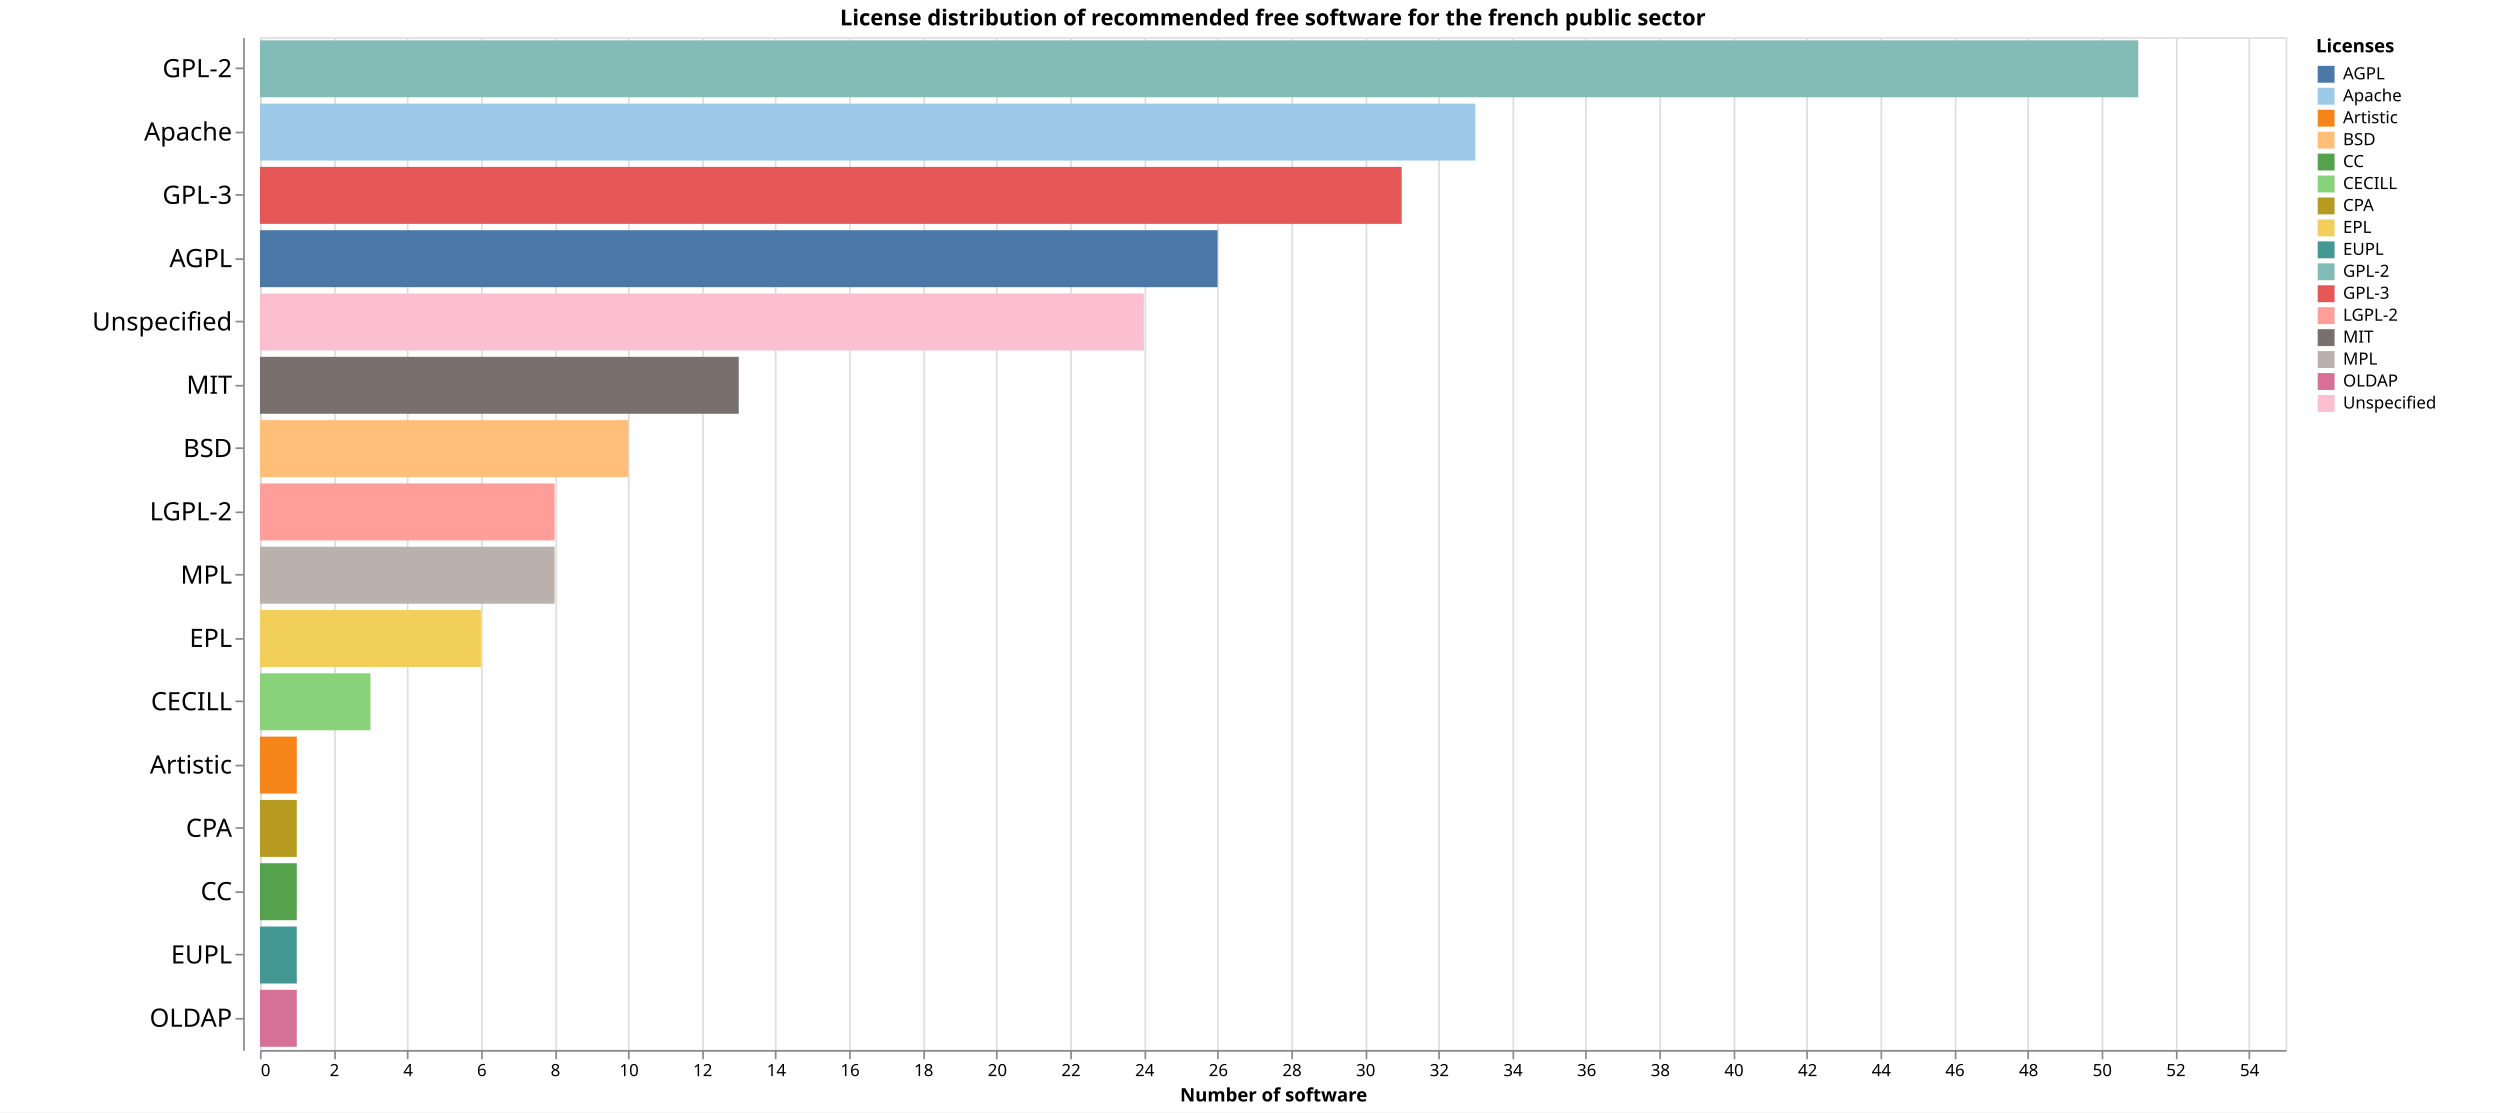
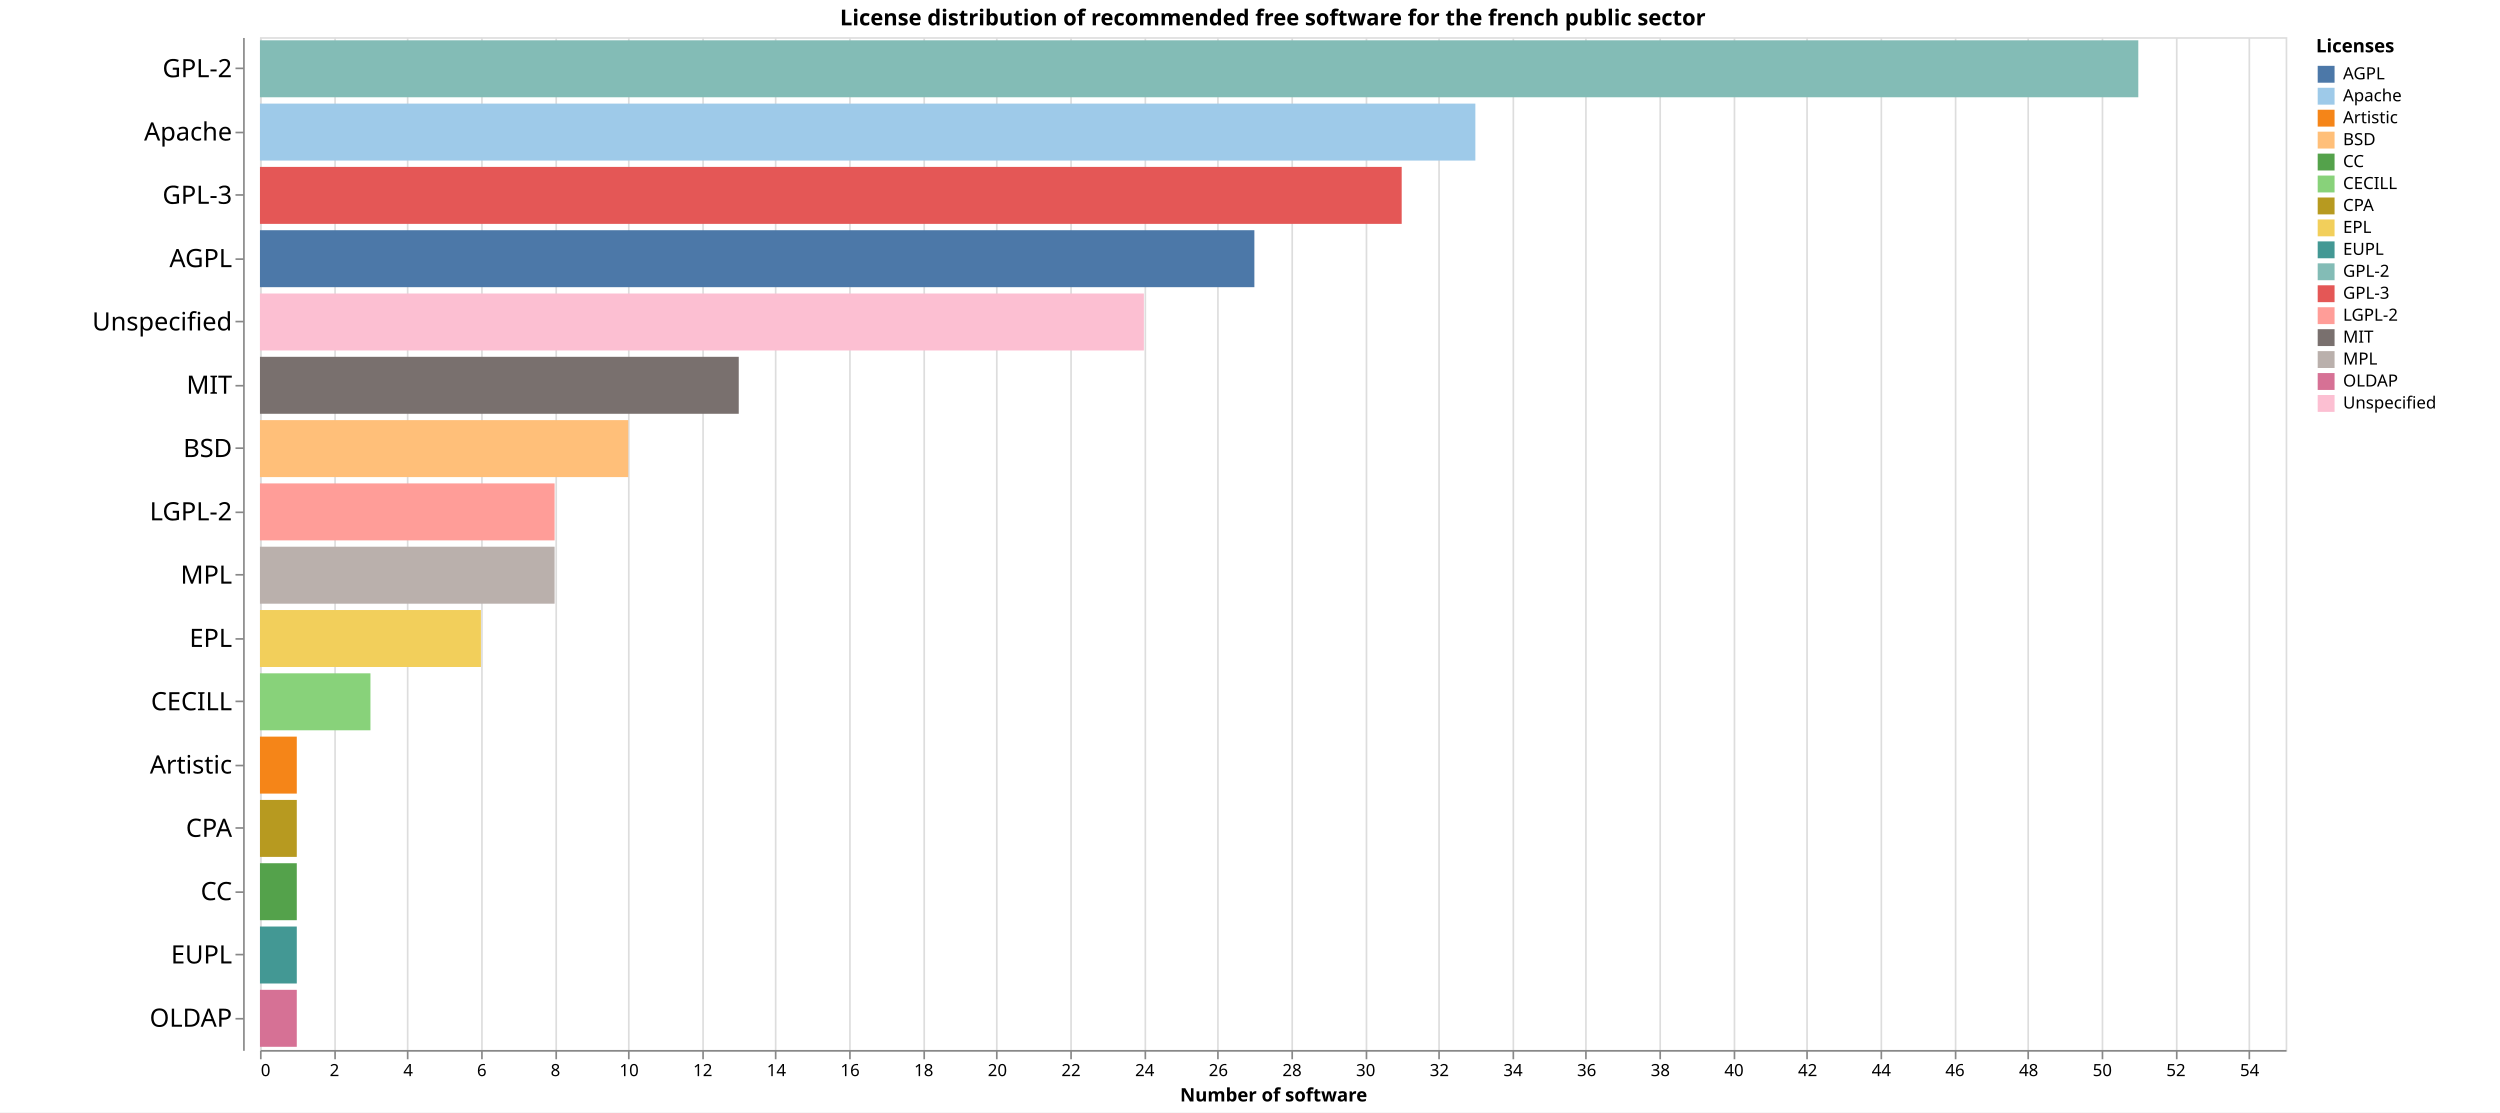
<svg xmlns="http://www.w3.org/2000/svg" version="1.1" class="marks" width="1481" height="659" viewBox="0 0 1481 659">
  <rect width="1481" height="659" fill="white" />
  <g fill="none" stroke-miterlimit="10" transform="translate(154,22)">
    <g class="mark-group role-frame root" role="graphics-object" aria-roledescription="group mark container">
      <g transform="translate(0,0)">
        <path class="background" aria-hidden="true" d="M0.5,0.5h1200v600h-1200Z" stroke="#ddd" />
        <g>
          <g class="mark-group role-axis" aria-hidden="true">
            <g transform="translate(0.5,600.5)">
              <path class="background" aria-hidden="true" d="M0,0h0v0h0Z" pointer-events="none" />
              <g>
                <g class="mark-rule role-axis-grid" pointer-events="none">
                  <line transform="translate(0,0)" x2="0" y2="-600" stroke="#ddd" stroke-width="1" opacity="1" />
                  <line transform="translate(44,0)" x2="0" y2="-600" stroke="#ddd" stroke-width="1" opacity="1" />
                  <line transform="translate(87,0)" x2="0" y2="-600" stroke="#ddd" stroke-width="1" opacity="1" />
                  <line transform="translate(131,0)" x2="0" y2="-600" stroke="#ddd" stroke-width="1" opacity="1" />
                  <line transform="translate(175,0)" x2="0" y2="-600" stroke="#ddd" stroke-width="1" opacity="1" />
                  <line transform="translate(218,0)" x2="0" y2="-600" stroke="#ddd" stroke-width="1" opacity="1" />
                  <line transform="translate(262,0)" x2="0" y2="-600" stroke="#ddd" stroke-width="1" opacity="1" />
                  <line transform="translate(305,0)" x2="0" y2="-600" stroke="#ddd" stroke-width="1" opacity="1" />
                  <line transform="translate(349,0)" x2="0" y2="-600" stroke="#ddd" stroke-width="1" opacity="1" />
                  <line transform="translate(393,0)" x2="0" y2="-600" stroke="#ddd" stroke-width="1" opacity="1" />
                  <line transform="translate(436,0)" x2="0" y2="-600" stroke="#ddd" stroke-width="1" opacity="1" />
                  <line transform="translate(480,0)" x2="0" y2="-600" stroke="#ddd" stroke-width="1" opacity="1" />
                  <line transform="translate(524,0)" x2="0" y2="-600" stroke="#ddd" stroke-width="1" opacity="1" />
                  <line transform="translate(567,0)" x2="0" y2="-600" stroke="#ddd" stroke-width="1" opacity="1" />
                  <line transform="translate(611,0)" x2="0" y2="-600" stroke="#ddd" stroke-width="1" opacity="1" />
                  <line transform="translate(655,0)" x2="0" y2="-600" stroke="#ddd" stroke-width="1" opacity="1" />
                  <line transform="translate(698,0)" x2="0" y2="-600" stroke="#ddd" stroke-width="1" opacity="1" />
                  <line transform="translate(742,0)" x2="0" y2="-600" stroke="#ddd" stroke-width="1" opacity="1" />
                  <line transform="translate(785,0)" x2="0" y2="-600" stroke="#ddd" stroke-width="1" opacity="1" />
                  <line transform="translate(829,0)" x2="0" y2="-600" stroke="#ddd" stroke-width="1" opacity="1" />
                  <line transform="translate(873,0)" x2="0" y2="-600" stroke="#ddd" stroke-width="1" opacity="1" />
                  <line transform="translate(916,0)" x2="0" y2="-600" stroke="#ddd" stroke-width="1" opacity="1" />
                  <line transform="translate(960,0)" x2="0" y2="-600" stroke="#ddd" stroke-width="1" opacity="1" />
                  <line transform="translate(1004,0)" x2="0" y2="-600" stroke="#ddd" stroke-width="1" opacity="1" />
                  <line transform="translate(1047,0)" x2="0" y2="-600" stroke="#ddd" stroke-width="1" opacity="1" />
                  <line transform="translate(1091,0)" x2="0" y2="-600" stroke="#ddd" stroke-width="1" opacity="1" />
                  <line transform="translate(1135,0)" x2="0" y2="-600" stroke="#ddd" stroke-width="1" opacity="1" />
                  <line transform="translate(1178,0)" x2="0" y2="-600" stroke="#ddd" stroke-width="1" opacity="1" />
                </g>
              </g>
              <path class="foreground" aria-hidden="true" d="" pointer-events="none" display="none" />
            </g>
          </g>
          <g class="mark-group role-axis" role="graphics-symbol" aria-roledescription="axis" aria-label="X-axis titled 'Number of software' for a linear scale with values from 0 to 55">
            <g transform="translate(0.5,600.5)">
              <path class="background" aria-hidden="true" d="M0,0h0v0h0Z" pointer-events="none" />
              <g>
                <g class="mark-rule role-axis-tick" pointer-events="none">
                  <line transform="translate(0,0)" x2="0" y2="5" stroke="#888" stroke-width="1" opacity="1" />
                  <line transform="translate(44,0)" x2="0" y2="5" stroke="#888" stroke-width="1" opacity="1" />
                  <line transform="translate(87,0)" x2="0" y2="5" stroke="#888" stroke-width="1" opacity="1" />
                  <line transform="translate(131,0)" x2="0" y2="5" stroke="#888" stroke-width="1" opacity="1" />
                  <line transform="translate(175,0)" x2="0" y2="5" stroke="#888" stroke-width="1" opacity="1" />
                  <line transform="translate(218,0)" x2="0" y2="5" stroke="#888" stroke-width="1" opacity="1" />
                  <line transform="translate(262,0)" x2="0" y2="5" stroke="#888" stroke-width="1" opacity="1" />
                  <line transform="translate(305,0)" x2="0" y2="5" stroke="#888" stroke-width="1" opacity="1" />
                  <line transform="translate(349,0)" x2="0" y2="5" stroke="#888" stroke-width="1" opacity="1" />
                  <line transform="translate(393,0)" x2="0" y2="5" stroke="#888" stroke-width="1" opacity="1" />
                  <line transform="translate(436,0)" x2="0" y2="5" stroke="#888" stroke-width="1" opacity="1" />
                  <line transform="translate(480,0)" x2="0" y2="5" stroke="#888" stroke-width="1" opacity="1" />
                  <line transform="translate(524,0)" x2="0" y2="5" stroke="#888" stroke-width="1" opacity="1" />
                  <line transform="translate(567,0)" x2="0" y2="5" stroke="#888" stroke-width="1" opacity="1" />
                  <line transform="translate(611,0)" x2="0" y2="5" stroke="#888" stroke-width="1" opacity="1" />
                  <line transform="translate(655,0)" x2="0" y2="5" stroke="#888" stroke-width="1" opacity="1" />
                  <line transform="translate(698,0)" x2="0" y2="5" stroke="#888" stroke-width="1" opacity="1" />
                  <line transform="translate(742,0)" x2="0" y2="5" stroke="#888" stroke-width="1" opacity="1" />
                  <line transform="translate(785,0)" x2="0" y2="5" stroke="#888" stroke-width="1" opacity="1" />
                  <line transform="translate(829,0)" x2="0" y2="5" stroke="#888" stroke-width="1" opacity="1" />
                  <line transform="translate(873,0)" x2="0" y2="5" stroke="#888" stroke-width="1" opacity="1" />
                  <line transform="translate(916,0)" x2="0" y2="5" stroke="#888" stroke-width="1" opacity="1" />
                  <line transform="translate(960,0)" x2="0" y2="5" stroke="#888" stroke-width="1" opacity="1" />
                  <line transform="translate(1004,0)" x2="0" y2="5" stroke="#888" stroke-width="1" opacity="1" />
                  <line transform="translate(1047,0)" x2="0" y2="5" stroke="#888" stroke-width="1" opacity="1" />
                  <line transform="translate(1091,0)" x2="0" y2="5" stroke="#888" stroke-width="1" opacity="1" />
                  <line transform="translate(1135,0)" x2="0" y2="5" stroke="#888" stroke-width="1" opacity="1" />
                  <line transform="translate(1178,0)" x2="0" y2="5" stroke="#888" stroke-width="1" opacity="1" />
                </g>
                <g class="mark-text role-axis-label" pointer-events="none">
                  <text text-anchor="start" transform="translate(0,15)" font-family="sans-serif" font-size="10px" fill="#000" opacity="1">0</text>
                  <text text-anchor="middle" transform="translate(43.63636,15)" font-family="sans-serif" font-size="10px" fill="#000" opacity="1">2</text>
                  <text text-anchor="middle" transform="translate(87.27273,15)" font-family="sans-serif" font-size="10px" fill="#000" opacity="1">4</text>
                  <text text-anchor="middle" transform="translate(130.9091,15)" font-family="sans-serif" font-size="10px" fill="#000" opacity="1">6</text>
                  <text text-anchor="middle" transform="translate(174.5455,15)" font-family="sans-serif" font-size="10px" fill="#000" opacity="1">8</text>
                  <text text-anchor="middle" transform="translate(218.1818,15)" font-family="sans-serif" font-size="10px" fill="#000" opacity="1">10</text>
                  <text text-anchor="middle" transform="translate(261.8182,15)" font-family="sans-serif" font-size="10px" fill="#000" opacity="1">12</text>
                  <text text-anchor="middle" transform="translate(305.4545,15)" font-family="sans-serif" font-size="10px" fill="#000" opacity="1">14</text>
                  <text text-anchor="middle" transform="translate(349.0909,15)" font-family="sans-serif" font-size="10px" fill="#000" opacity="1">16</text>
                  <text text-anchor="middle" transform="translate(392.7273,15)" font-family="sans-serif" font-size="10px" fill="#000" opacity="1">18</text>
                  <text text-anchor="middle" transform="translate(436.3636,15)" font-family="sans-serif" font-size="10px" fill="#000" opacity="1">20</text>
                  <text text-anchor="middle" transform="translate(480,15)" font-family="sans-serif" font-size="10px" fill="#000" opacity="1">22</text>
                  <text text-anchor="middle" transform="translate(523.6364,15)" font-family="sans-serif" font-size="10px" fill="#000" opacity="1">24</text>
                  <text text-anchor="middle" transform="translate(567.2727,15)" font-family="sans-serif" font-size="10px" fill="#000" opacity="1">26</text>
                  <text text-anchor="middle" transform="translate(610.9091,15)" font-family="sans-serif" font-size="10px" fill="#000" opacity="1">28</text>
                  <text text-anchor="middle" transform="translate(654.5455,15)" font-family="sans-serif" font-size="10px" fill="#000" opacity="1">30</text>
                  <text text-anchor="middle" transform="translate(698.1818,15)" font-family="sans-serif" font-size="10px" fill="#000" opacity="1">32</text>
                  <text text-anchor="middle" transform="translate(741.8182,15)" font-family="sans-serif" font-size="10px" fill="#000" opacity="1">34</text>
                  <text text-anchor="middle" transform="translate(785.4545,15)" font-family="sans-serif" font-size="10px" fill="#000" opacity="1">36</text>
                  <text text-anchor="middle" transform="translate(829.0909,15)" font-family="sans-serif" font-size="10px" fill="#000" opacity="1">38</text>
                  <text text-anchor="middle" transform="translate(872.7273,15)" font-family="sans-serif" font-size="10px" fill="#000" opacity="1">40</text>
                  <text text-anchor="middle" transform="translate(916.3636,15)" font-family="sans-serif" font-size="10px" fill="#000" opacity="1">42</text>
                  <text text-anchor="middle" transform="translate(960,15)" font-family="sans-serif" font-size="10px" fill="#000" opacity="1">44</text>
                  <text text-anchor="middle" transform="translate(1003.636,15)" font-family="sans-serif" font-size="10px" fill="#000" opacity="1">46</text>
                  <text text-anchor="middle" transform="translate(1047.273,15)" font-family="sans-serif" font-size="10px" fill="#000" opacity="1">48</text>
                  <text text-anchor="middle" transform="translate(1090.909,15)" font-family="sans-serif" font-size="10px" fill="#000" opacity="1">50</text>
                  <text text-anchor="middle" transform="translate(1134.545,15)" font-family="sans-serif" font-size="10px" fill="#000" opacity="1">52</text>
                  <text text-anchor="middle" transform="translate(1178.182,15)" font-family="sans-serif" font-size="10px" fill="#000" opacity="1">54</text>
                </g>
                <g class="mark-rule role-axis-domain" pointer-events="none">
                  <line transform="translate(0,0)" x2="1200" y2="0" stroke="#888" stroke-width="1" opacity="1" />
                </g>
                <g class="mark-text role-axis-title" pointer-events="none">
                  <text text-anchor="middle" transform="translate(600,30)" font-family="sans-serif" font-size="11px" font-weight="bold" fill="#000" opacity="1">Number of software</text>
                </g>
              </g>
              <path class="foreground" aria-hidden="true" d="" pointer-events="none" display="none" />
            </g>
          </g>
          <g class="mark-group role-axis" role="graphics-symbol" aria-roledescription="axis" aria-label="Y-axis for a discrete scale with 16 values: GPL-2, Apache, GPL-3, AGPL, Unspecified, ending with OLDAP">
            <g transform="translate(-9.5,0.5)">
              <path class="background" aria-hidden="true" d="M0,0h0v0h0Z" pointer-events="none" />
              <g>
                <g class="mark-rule role-axis-tick" pointer-events="none">
                  <line transform="translate(0,18)" x2="-5" y2="0" stroke="#888" stroke-width="1" opacity="1" />
                  <line transform="translate(0,56)" x2="-5" y2="0" stroke="#888" stroke-width="1" opacity="1" />
                  <line transform="translate(0,93)" x2="-5" y2="0" stroke="#888" stroke-width="1" opacity="1" />
                  <line transform="translate(0,131)" x2="-5" y2="0" stroke="#888" stroke-width="1" opacity="1" />
                  <line transform="translate(0,168)" x2="-5" y2="0" stroke="#888" stroke-width="1" opacity="1" />
                  <line transform="translate(0,206)" x2="-5" y2="0" stroke="#888" stroke-width="1" opacity="1" />
                  <line transform="translate(0,243)" x2="-5" y2="0" stroke="#888" stroke-width="1" opacity="1" />
                  <line transform="translate(0,281)" x2="-5" y2="0" stroke="#888" stroke-width="1" opacity="1" />
                  <line transform="translate(0,318)" x2="-5" y2="0" stroke="#888" stroke-width="1" opacity="1" />
                  <line transform="translate(0,356)" x2="-5" y2="0" stroke="#888" stroke-width="1" opacity="1" />
                  <line transform="translate(0,393)" x2="-5" y2="0" stroke="#888" stroke-width="1" opacity="1" />
                  <line transform="translate(0,431)" x2="-5" y2="0" stroke="#888" stroke-width="1" opacity="1" />
                  <line transform="translate(0,468)" x2="-5" y2="0" stroke="#888" stroke-width="1" opacity="1" />
                  <line transform="translate(0,506)" x2="-5" y2="0" stroke="#888" stroke-width="1" opacity="1" />
                  <line transform="translate(0,543)" x2="-5" y2="0" stroke="#888" stroke-width="1" opacity="1" />
                  <line transform="translate(0,581)" x2="-5" y2="0" stroke="#888" stroke-width="1" opacity="1" />
                </g>
                <g class="mark-text role-axis-label" pointer-events="none">
                  <text text-anchor="end" transform="translate(-7,23.25)" font-family="sans-serif" font-size="15px" fill="#000" opacity="1">GPL-2</text>
                  <text text-anchor="end" transform="translate(-7,60.75)" font-family="sans-serif" font-size="15px" fill="#000" opacity="1">Apache</text>
                  <text text-anchor="end" transform="translate(-7,98.25)" font-family="sans-serif" font-size="15px" fill="#000" opacity="1">GPL-3</text>
                  <text text-anchor="end" transform="translate(-7,135.75)" font-family="sans-serif" font-size="15px" fill="#000" opacity="1">AGPL</text>
                  <text text-anchor="end" transform="translate(-7,173.25)" font-family="sans-serif" font-size="15px" fill="#000" opacity="1">Unspecified</text>
                  <text text-anchor="end" transform="translate(-7,210.75)" font-family="sans-serif" font-size="15px" fill="#000" opacity="1">MIT</text>
                  <text text-anchor="end" transform="translate(-7,248.25)" font-family="sans-serif" font-size="15px" fill="#000" opacity="1">BSD</text>
                  <text text-anchor="end" transform="translate(-7,285.75)" font-family="sans-serif" font-size="15px" fill="#000" opacity="1">LGPL-2</text>
                  <text text-anchor="end" transform="translate(-7,323.25)" font-family="sans-serif" font-size="15px" fill="#000" opacity="1">MPL</text>
                  <text text-anchor="end" transform="translate(-7,360.75)" font-family="sans-serif" font-size="15px" fill="#000" opacity="1">EPL</text>
                  <text text-anchor="end" transform="translate(-7,398.25)" font-family="sans-serif" font-size="15px" fill="#000" opacity="1">CECILL</text>
                  <text text-anchor="end" transform="translate(-7,435.75)" font-family="sans-serif" font-size="15px" fill="#000" opacity="1">Artistic</text>
                  <text text-anchor="end" transform="translate(-7,473.25)" font-family="sans-serif" font-size="15px" fill="#000" opacity="1">CPA</text>
                  <text text-anchor="end" transform="translate(-7,510.75)" font-family="sans-serif" font-size="15px" fill="#000" opacity="1">CC</text>
                  <text text-anchor="end" transform="translate(-7,548.25)" font-family="sans-serif" font-size="15px" fill="#000" opacity="1">EUPL</text>
                  <text text-anchor="end" transform="translate(-7,585.75)" font-family="sans-serif" font-size="15px" fill="#000" opacity="1">OLDAP</text>
                </g>
                <g class="mark-rule role-axis-domain" pointer-events="none">
                  <line transform="translate(0,0)" x2="0" y2="600" stroke="#888" stroke-width="1" opacity="1" />
                </g>
              </g>
              <path class="foreground" aria-hidden="true" d="" pointer-events="none" display="none" />
            </g>
          </g>
          <g class="mark-rect role-mark marks" role="graphics-object" aria-roledescription="rect mark container">
            <path aria-label="Number: 31; License: GPL-3" role="graphics-symbol" aria-roledescription="bar" d="M0,76.875h676.364v33.75h-676.364Z" fill="#e45756" />
            <path aria-label="Number: 8; License: LGPL-2" role="graphics-symbol" aria-roledescription="bar" d="M0,264.375h174.545v33.75h-174.545Z" fill="#ff9d98" />
            <path aria-label="Number: 6; License: EPL" role="graphics-symbol" aria-roledescription="bar" d="M0,339.375h130.909v33.75h-130.909Z" fill="#f2cf5b" />
            <path aria-label="Number: 1; License: Artistic" role="graphics-symbol" aria-roledescription="bar" d="M0,414.375h21.818v33.75h-21.818Z" fill="#f58518" />
-             <path aria-label="Number: 26; License: AGPL" role="graphics-symbol" aria-roledescription="bar" d="M0,114.375h567.273v33.75h-567.273Z" fill="#4c78a8" />
+             <path aria-label="Number: 27; License: AGPL" role="graphics-symbol" aria-roledescription="bar" d="M0,114.375h589.091v33.75h-589.091Z" fill="#4c78a8" />
            <path aria-label="Number: 1; License: CPA" role="graphics-symbol" aria-roledescription="bar" d="M0,451.875h21.818v33.75h-21.818Z" fill="#b79a20" />
            <path aria-label="Number: 3; License: CECILL" role="graphics-symbol" aria-roledescription="bar" d="M0,376.875h65.455v33.75h-65.455Z" fill="#88d27a" />
            <path aria-label="Number: 1; License: CC" role="graphics-symbol" aria-roledescription="bar" d="M0,489.375h21.818v33.75h-21.818Z" fill="#54a24b" />
            <path aria-label="Number: 24; License: Unspecified" role="graphics-symbol" aria-roledescription="bar" d="M0,151.875h523.636v33.75h-523.636Z" fill="#fcbfd2" />
            <path aria-label="Number: 33; License: Apache" role="graphics-symbol" aria-roledescription="bar" d="M0,39.375h720v33.75h-720Z" fill="#9ecae9" />
            <path aria-label="Number: 1; License: EUPL" role="graphics-symbol" aria-roledescription="bar" d="M0,526.875h21.818v33.75h-21.818Z" fill="#439894" />
            <path aria-label="Number: 10; License: BSD" role="graphics-symbol" aria-roledescription="bar" d="M0,226.875h218.182v33.75h-218.182Z" fill="#ffbf79" />
            <path aria-label="Number: 13; License: MIT" role="graphics-symbol" aria-roledescription="bar" d="M0,189.375h283.636v33.75h-283.636Z" fill="#79706e" />
            <path aria-label="Number: 51; License: GPL-2" role="graphics-symbol" aria-roledescription="bar" d="M0,1.875h1112.727v33.75h-1112.727Z" fill="#83bcb6" />
            <path aria-label="Number: 8; License: MPL" role="graphics-symbol" aria-roledescription="bar" d="M0,301.875h174.545v33.75h-174.545Z" fill="#bab0ac" />
            <path aria-label="Number: 1; License: OLDAP" role="graphics-symbol" aria-roledescription="bar" d="M0,564.375h21.818v33.75h-21.818Z" fill="#d67195" />
          </g>
          <g class="mark-group role-legend" role="graphics-symbol" aria-roledescription="legend" aria-label="Symbol legend titled 'Licenses' for fill color with 16 values: AGPL, Apache, Artistic, BSD, CC, ending with Unspecified">
            <g transform="translate(1218,0)">
              <path class="background" aria-hidden="true" d="M0,0h104v222h-104Z" pointer-events="none" />
              <g>
                <g class="mark-group role-legend-entry">
                  <g transform="translate(0,16)">
                    <path class="background" aria-hidden="true" d="M0,0h0v0h0Z" pointer-events="none" />
                    <g>
                      <g class="mark-group role-scope" role="graphics-object" aria-roledescription="group mark container">
                        <g transform="translate(0,0)">
                          <path class="background" aria-hidden="true" d="M0,0h104v11h-104Z" pointer-events="none" opacity="1" />
                          <g>
                            <g class="mark-symbol role-legend-symbol" pointer-events="none">
                              <path transform="translate(6,6)" d="M-5,-5h10v10h-10Z" fill="#4c78a8" stroke-width="1.5" opacity="1" />
                            </g>
                            <g class="mark-text role-legend-label" pointer-events="none">
                              <text text-anchor="start" transform="translate(16,9)" font-family="sans-serif" font-size="10px" fill="#000" opacity="1">AGPL</text>
                            </g>
                          </g>
                          <path class="foreground" aria-hidden="true" d="" pointer-events="none" display="none" />
                        </g>
                        <g transform="translate(0,13)">
                          <path class="background" aria-hidden="true" d="M0,0h104v11h-104Z" pointer-events="none" opacity="1" />
                          <g>
                            <g class="mark-symbol role-legend-symbol" pointer-events="none">
                              <path transform="translate(6,6)" d="M-5,-5h10v10h-10Z" fill="#9ecae9" stroke-width="1.5" opacity="1" />
                            </g>
                            <g class="mark-text role-legend-label" pointer-events="none">
                              <text text-anchor="start" transform="translate(16,9)" font-family="sans-serif" font-size="10px" fill="#000" opacity="1">Apache</text>
                            </g>
                          </g>
                          <path class="foreground" aria-hidden="true" d="" pointer-events="none" display="none" />
                        </g>
                        <g transform="translate(0,26)">
                          <path class="background" aria-hidden="true" d="M0,0h104v11h-104Z" pointer-events="none" opacity="1" />
                          <g>
                            <g class="mark-symbol role-legend-symbol" pointer-events="none">
                              <path transform="translate(6,6)" d="M-5,-5h10v10h-10Z" fill="#f58518" stroke-width="1.5" opacity="1" />
                            </g>
                            <g class="mark-text role-legend-label" pointer-events="none">
                              <text text-anchor="start" transform="translate(16,9)" font-family="sans-serif" font-size="10px" fill="#000" opacity="1">Artistic</text>
                            </g>
                          </g>
                          <path class="foreground" aria-hidden="true" d="" pointer-events="none" display="none" />
                        </g>
                        <g transform="translate(0,39)">
                          <path class="background" aria-hidden="true" d="M0,0h104v11h-104Z" pointer-events="none" opacity="1" />
                          <g>
                            <g class="mark-symbol role-legend-symbol" pointer-events="none">
                              <path transform="translate(6,6)" d="M-5,-5h10v10h-10Z" fill="#ffbf79" stroke-width="1.5" opacity="1" />
                            </g>
                            <g class="mark-text role-legend-label" pointer-events="none">
                              <text text-anchor="start" transform="translate(16,9)" font-family="sans-serif" font-size="10px" fill="#000" opacity="1">BSD</text>
                            </g>
                          </g>
                          <path class="foreground" aria-hidden="true" d="" pointer-events="none" display="none" />
                        </g>
                        <g transform="translate(0,52)">
                          <path class="background" aria-hidden="true" d="M0,0h104v11h-104Z" pointer-events="none" opacity="1" />
                          <g>
                            <g class="mark-symbol role-legend-symbol" pointer-events="none">
                              <path transform="translate(6,6)" d="M-5,-5h10v10h-10Z" fill="#54a24b" stroke-width="1.5" opacity="1" />
                            </g>
                            <g class="mark-text role-legend-label" pointer-events="none">
                              <text text-anchor="start" transform="translate(16,9)" font-family="sans-serif" font-size="10px" fill="#000" opacity="1">CC</text>
                            </g>
                          </g>
                          <path class="foreground" aria-hidden="true" d="" pointer-events="none" display="none" />
                        </g>
                        <g transform="translate(0,65)">
                          <path class="background" aria-hidden="true" d="M0,0h104v11h-104Z" pointer-events="none" opacity="1" />
                          <g>
                            <g class="mark-symbol role-legend-symbol" pointer-events="none">
                              <path transform="translate(6,6)" d="M-5,-5h10v10h-10Z" fill="#88d27a" stroke-width="1.5" opacity="1" />
                            </g>
                            <g class="mark-text role-legend-label" pointer-events="none">
                              <text text-anchor="start" transform="translate(16,9)" font-family="sans-serif" font-size="10px" fill="#000" opacity="1">CECILL</text>
                            </g>
                          </g>
                          <path class="foreground" aria-hidden="true" d="" pointer-events="none" display="none" />
                        </g>
                        <g transform="translate(0,78)">
                          <path class="background" aria-hidden="true" d="M0,0h104v11h-104Z" pointer-events="none" opacity="1" />
                          <g>
                            <g class="mark-symbol role-legend-symbol" pointer-events="none">
                              <path transform="translate(6,6)" d="M-5,-5h10v10h-10Z" fill="#b79a20" stroke-width="1.5" opacity="1" />
                            </g>
                            <g class="mark-text role-legend-label" pointer-events="none">
                              <text text-anchor="start" transform="translate(16,9)" font-family="sans-serif" font-size="10px" fill="#000" opacity="1">CPA</text>
                            </g>
                          </g>
                          <path class="foreground" aria-hidden="true" d="" pointer-events="none" display="none" />
                        </g>
                        <g transform="translate(0,91)">
                          <path class="background" aria-hidden="true" d="M0,0h104v11h-104Z" pointer-events="none" opacity="1" />
                          <g>
                            <g class="mark-symbol role-legend-symbol" pointer-events="none">
                              <path transform="translate(6,6)" d="M-5,-5h10v10h-10Z" fill="#f2cf5b" stroke-width="1.5" opacity="1" />
                            </g>
                            <g class="mark-text role-legend-label" pointer-events="none">
                              <text text-anchor="start" transform="translate(16,9)" font-family="sans-serif" font-size="10px" fill="#000" opacity="1">EPL</text>
                            </g>
                          </g>
                          <path class="foreground" aria-hidden="true" d="" pointer-events="none" display="none" />
                        </g>
                        <g transform="translate(0,104)">
                          <path class="background" aria-hidden="true" d="M0,0h104v11h-104Z" pointer-events="none" opacity="1" />
                          <g>
                            <g class="mark-symbol role-legend-symbol" pointer-events="none">
                              <path transform="translate(6,6)" d="M-5,-5h10v10h-10Z" fill="#439894" stroke-width="1.5" opacity="1" />
                            </g>
                            <g class="mark-text role-legend-label" pointer-events="none">
                              <text text-anchor="start" transform="translate(16,9)" font-family="sans-serif" font-size="10px" fill="#000" opacity="1">EUPL</text>
                            </g>
                          </g>
                          <path class="foreground" aria-hidden="true" d="" pointer-events="none" display="none" />
                        </g>
                        <g transform="translate(0,117)">
                          <path class="background" aria-hidden="true" d="M0,0h104v11h-104Z" pointer-events="none" opacity="1" />
                          <g>
                            <g class="mark-symbol role-legend-symbol" pointer-events="none">
                              <path transform="translate(6,6)" d="M-5,-5h10v10h-10Z" fill="#83bcb6" stroke-width="1.5" opacity="1" />
                            </g>
                            <g class="mark-text role-legend-label" pointer-events="none">
                              <text text-anchor="start" transform="translate(16,9)" font-family="sans-serif" font-size="10px" fill="#000" opacity="1">GPL-2</text>
                            </g>
                          </g>
                          <path class="foreground" aria-hidden="true" d="" pointer-events="none" display="none" />
                        </g>
                        <g transform="translate(0,130)">
                          <path class="background" aria-hidden="true" d="M0,0h104v11h-104Z" pointer-events="none" opacity="1" />
                          <g>
                            <g class="mark-symbol role-legend-symbol" pointer-events="none">
                              <path transform="translate(6,6)" d="M-5,-5h10v10h-10Z" fill="#e45756" stroke-width="1.5" opacity="1" />
                            </g>
                            <g class="mark-text role-legend-label" pointer-events="none">
                              <text text-anchor="start" transform="translate(16,9)" font-family="sans-serif" font-size="10px" fill="#000" opacity="1">GPL-3</text>
                            </g>
                          </g>
                          <path class="foreground" aria-hidden="true" d="" pointer-events="none" display="none" />
                        </g>
                        <g transform="translate(0,143)">
                          <path class="background" aria-hidden="true" d="M0,0h104v11h-104Z" pointer-events="none" opacity="1" />
                          <g>
                            <g class="mark-symbol role-legend-symbol" pointer-events="none">
                              <path transform="translate(6,6)" d="M-5,-5h10v10h-10Z" fill="#ff9d98" stroke-width="1.5" opacity="1" />
                            </g>
                            <g class="mark-text role-legend-label" pointer-events="none">
                              <text text-anchor="start" transform="translate(16,9)" font-family="sans-serif" font-size="10px" fill="#000" opacity="1">LGPL-2</text>
                            </g>
                          </g>
                          <path class="foreground" aria-hidden="true" d="" pointer-events="none" display="none" />
                        </g>
                        <g transform="translate(0,156)">
                          <path class="background" aria-hidden="true" d="M0,0h104v11h-104Z" pointer-events="none" opacity="1" />
                          <g>
                            <g class="mark-symbol role-legend-symbol" pointer-events="none">
                              <path transform="translate(6,6)" d="M-5,-5h10v10h-10Z" fill="#79706e" stroke-width="1.5" opacity="1" />
                            </g>
                            <g class="mark-text role-legend-label" pointer-events="none">
                              <text text-anchor="start" transform="translate(16,9)" font-family="sans-serif" font-size="10px" fill="#000" opacity="1">MIT</text>
                            </g>
                          </g>
                          <path class="foreground" aria-hidden="true" d="" pointer-events="none" display="none" />
                        </g>
                        <g transform="translate(0,169)">
                          <path class="background" aria-hidden="true" d="M0,0h104v11h-104Z" pointer-events="none" opacity="1" />
                          <g>
                            <g class="mark-symbol role-legend-symbol" pointer-events="none">
                              <path transform="translate(6,6)" d="M-5,-5h10v10h-10Z" fill="#bab0ac" stroke-width="1.5" opacity="1" />
                            </g>
                            <g class="mark-text role-legend-label" pointer-events="none">
                              <text text-anchor="start" transform="translate(16,9)" font-family="sans-serif" font-size="10px" fill="#000" opacity="1">MPL</text>
                            </g>
                          </g>
                          <path class="foreground" aria-hidden="true" d="" pointer-events="none" display="none" />
                        </g>
                        <g transform="translate(0,182)">
                          <path class="background" aria-hidden="true" d="M0,0h104v11h-104Z" pointer-events="none" opacity="1" />
                          <g>
                            <g class="mark-symbol role-legend-symbol" pointer-events="none">
                              <path transform="translate(6,6)" d="M-5,-5h10v10h-10Z" fill="#d67195" stroke-width="1.5" opacity="1" />
                            </g>
                            <g class="mark-text role-legend-label" pointer-events="none">
                              <text text-anchor="start" transform="translate(16,9)" font-family="sans-serif" font-size="10px" fill="#000" opacity="1">OLDAP</text>
                            </g>
                          </g>
                          <path class="foreground" aria-hidden="true" d="" pointer-events="none" display="none" />
                        </g>
                        <g transform="translate(0,195)">
                          <path class="background" aria-hidden="true" d="M0,0h104v11h-104Z" pointer-events="none" opacity="1" />
                          <g>
                            <g class="mark-symbol role-legend-symbol" pointer-events="none">
                              <path transform="translate(6,6)" d="M-5,-5h10v10h-10Z" fill="#fcbfd2" stroke-width="1.5" opacity="1" />
                            </g>
                            <g class="mark-text role-legend-label" pointer-events="none">
                              <text text-anchor="start" transform="translate(16,9)" font-family="sans-serif" font-size="10px" fill="#000" opacity="1">Unspecified</text>
                            </g>
                          </g>
                          <path class="foreground" aria-hidden="true" d="" pointer-events="none" display="none" />
                        </g>
                      </g>
                    </g>
                    <path class="foreground" aria-hidden="true" d="" pointer-events="none" display="none" />
                  </g>
                </g>
                <g class="mark-text role-legend-title" pointer-events="none">
                  <text text-anchor="start" transform="translate(0,9)" font-family="sans-serif" font-size="11px" font-weight="bold" fill="#000" opacity="1">Licenses</text>
                </g>
              </g>
              <path class="foreground" aria-hidden="true" d="" pointer-events="none" display="none" />
            </g>
          </g>
          <g class="mark-group role-title">
            <g transform="translate(600,-17)">
              <path class="background" aria-hidden="true" d="M0,0h0v0h0Z" pointer-events="none" />
              <g>
                <g class="mark-text role-title-text" role="graphics-symbol" aria-roledescription="title" aria-label="Title text 'License distribution of recommended free software for the french public sector'" pointer-events="none">
                  <text text-anchor="middle" transform="translate(0,10)" font-family="sans-serif" font-size="13px" font-weight="bold" fill="#000" opacity="1">License distribution of recommended free software for the french public sector</text>
                </g>
              </g>
              <path class="foreground" aria-hidden="true" d="" pointer-events="none" display="none" />
            </g>
          </g>
        </g>
        <path class="foreground" aria-hidden="true" d="" display="none" />
      </g>
    </g>
  </g>
</svg>
